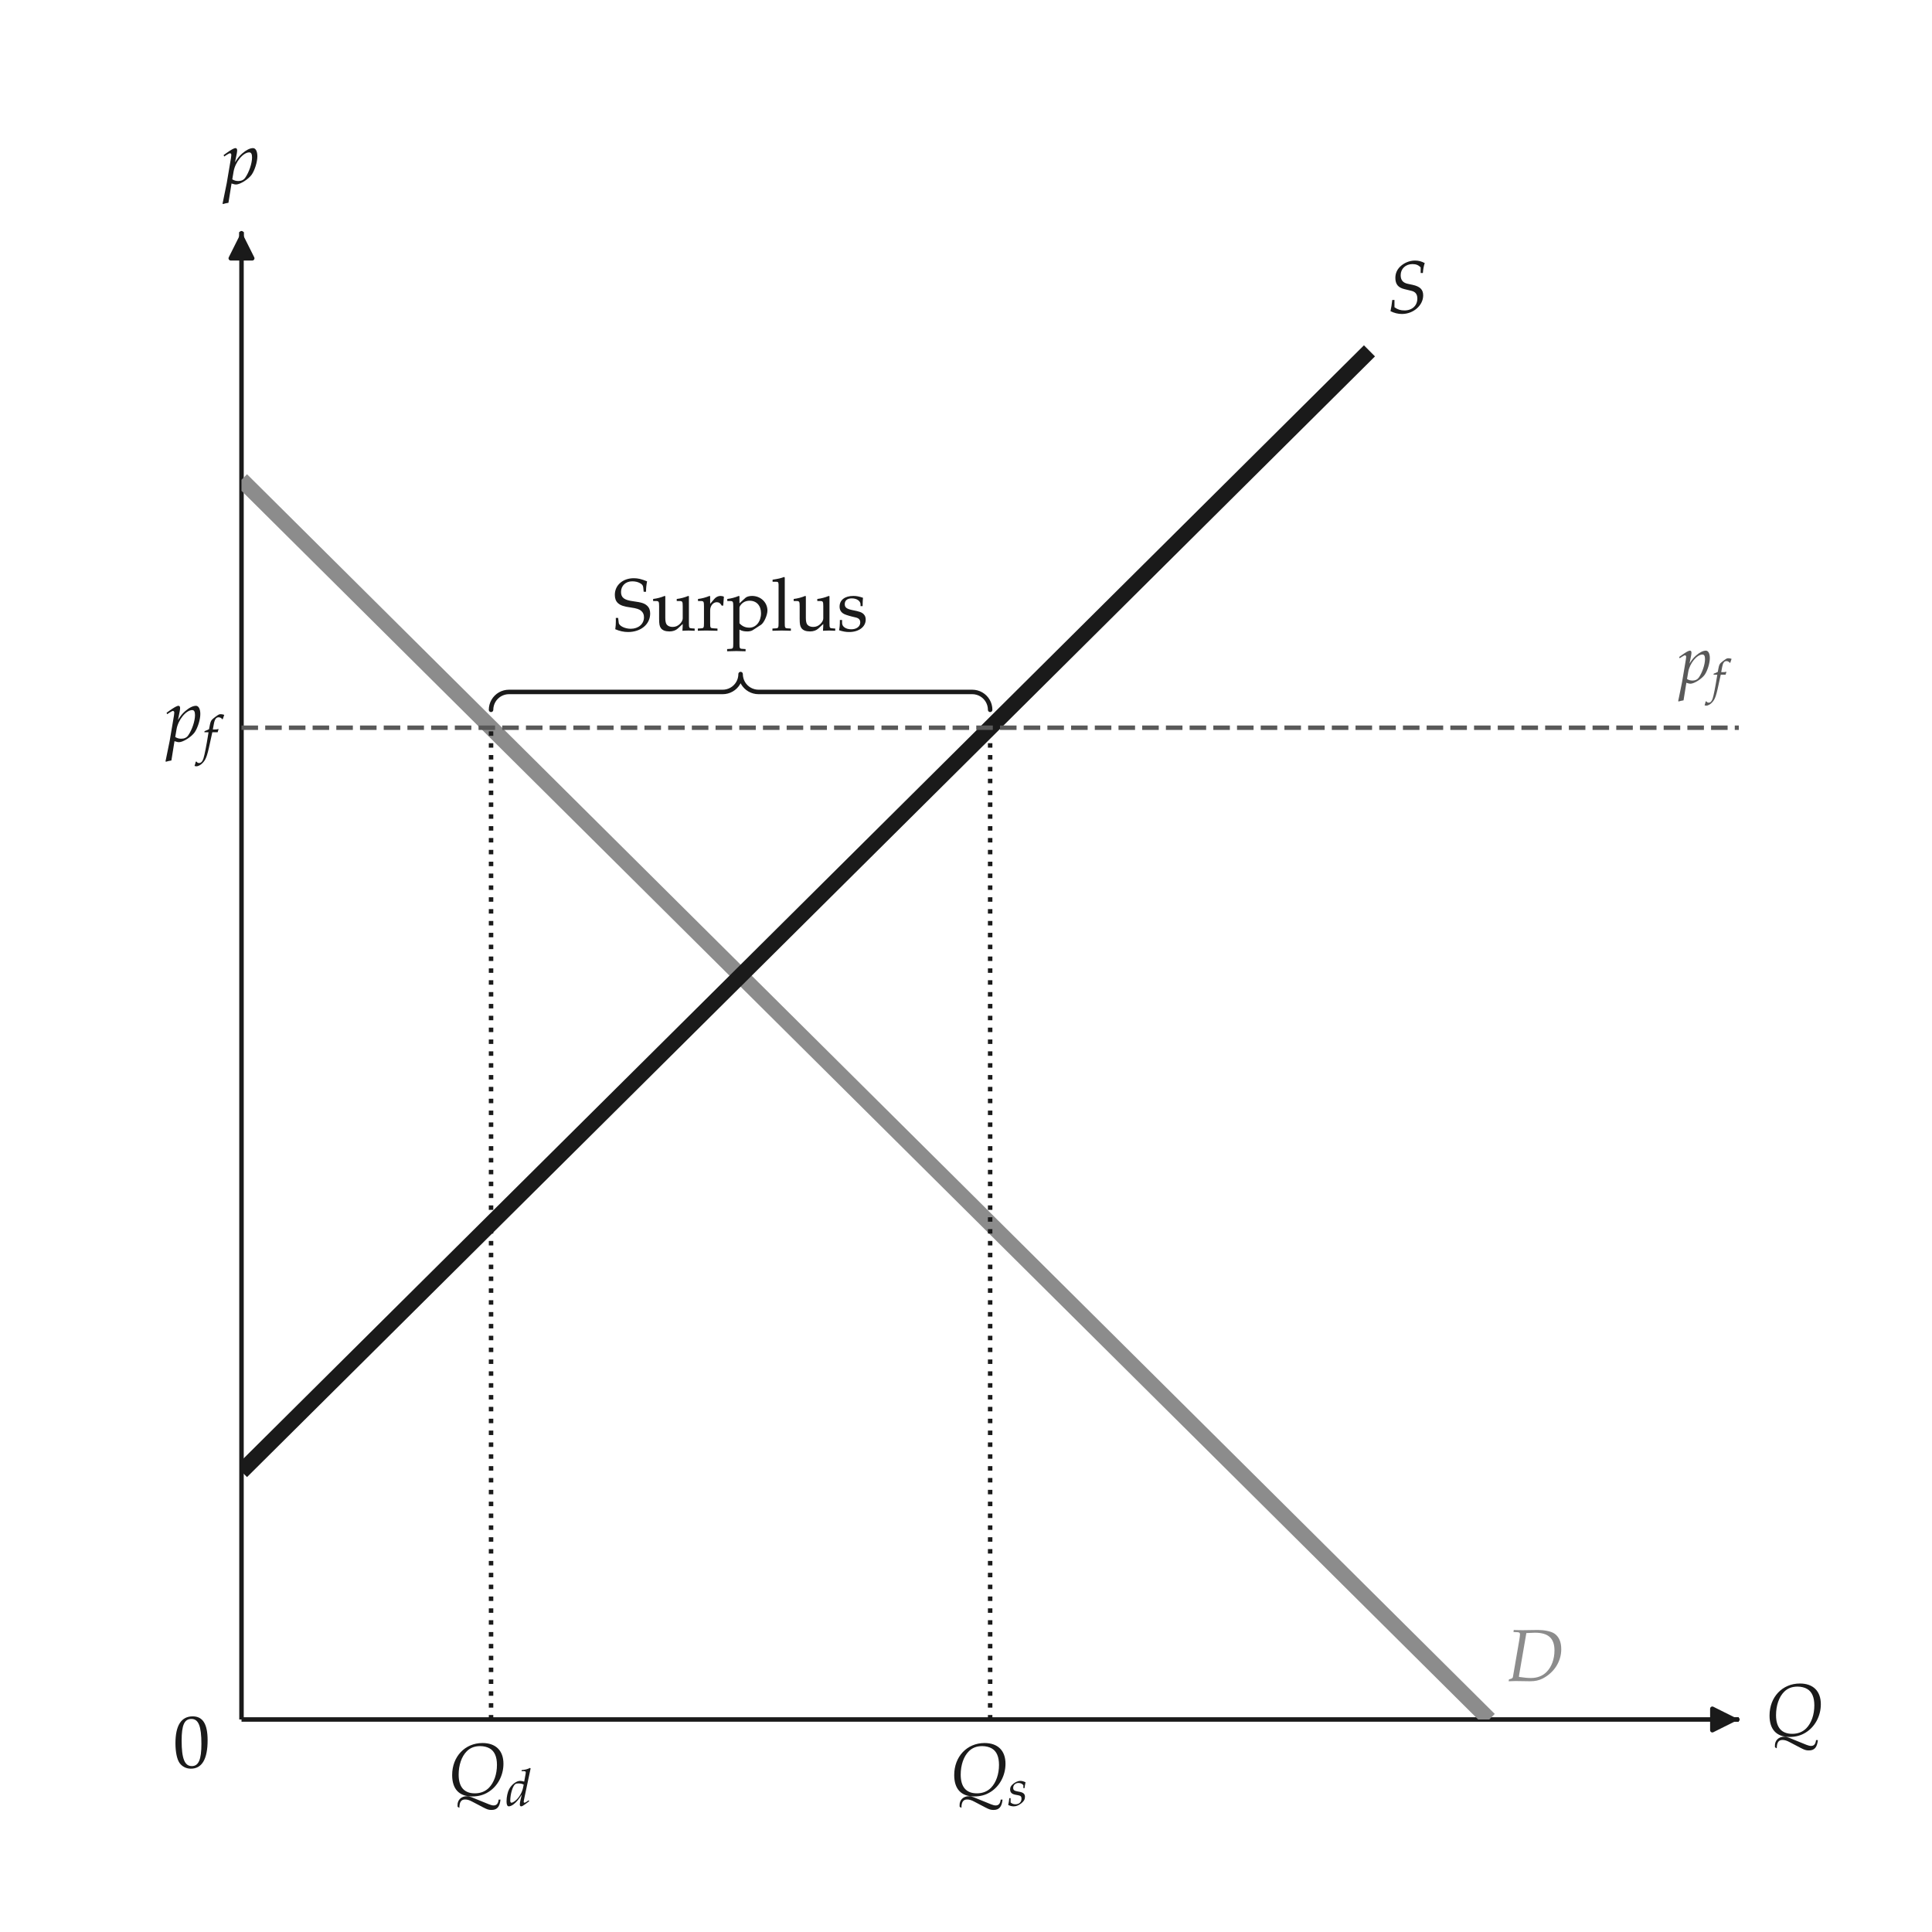
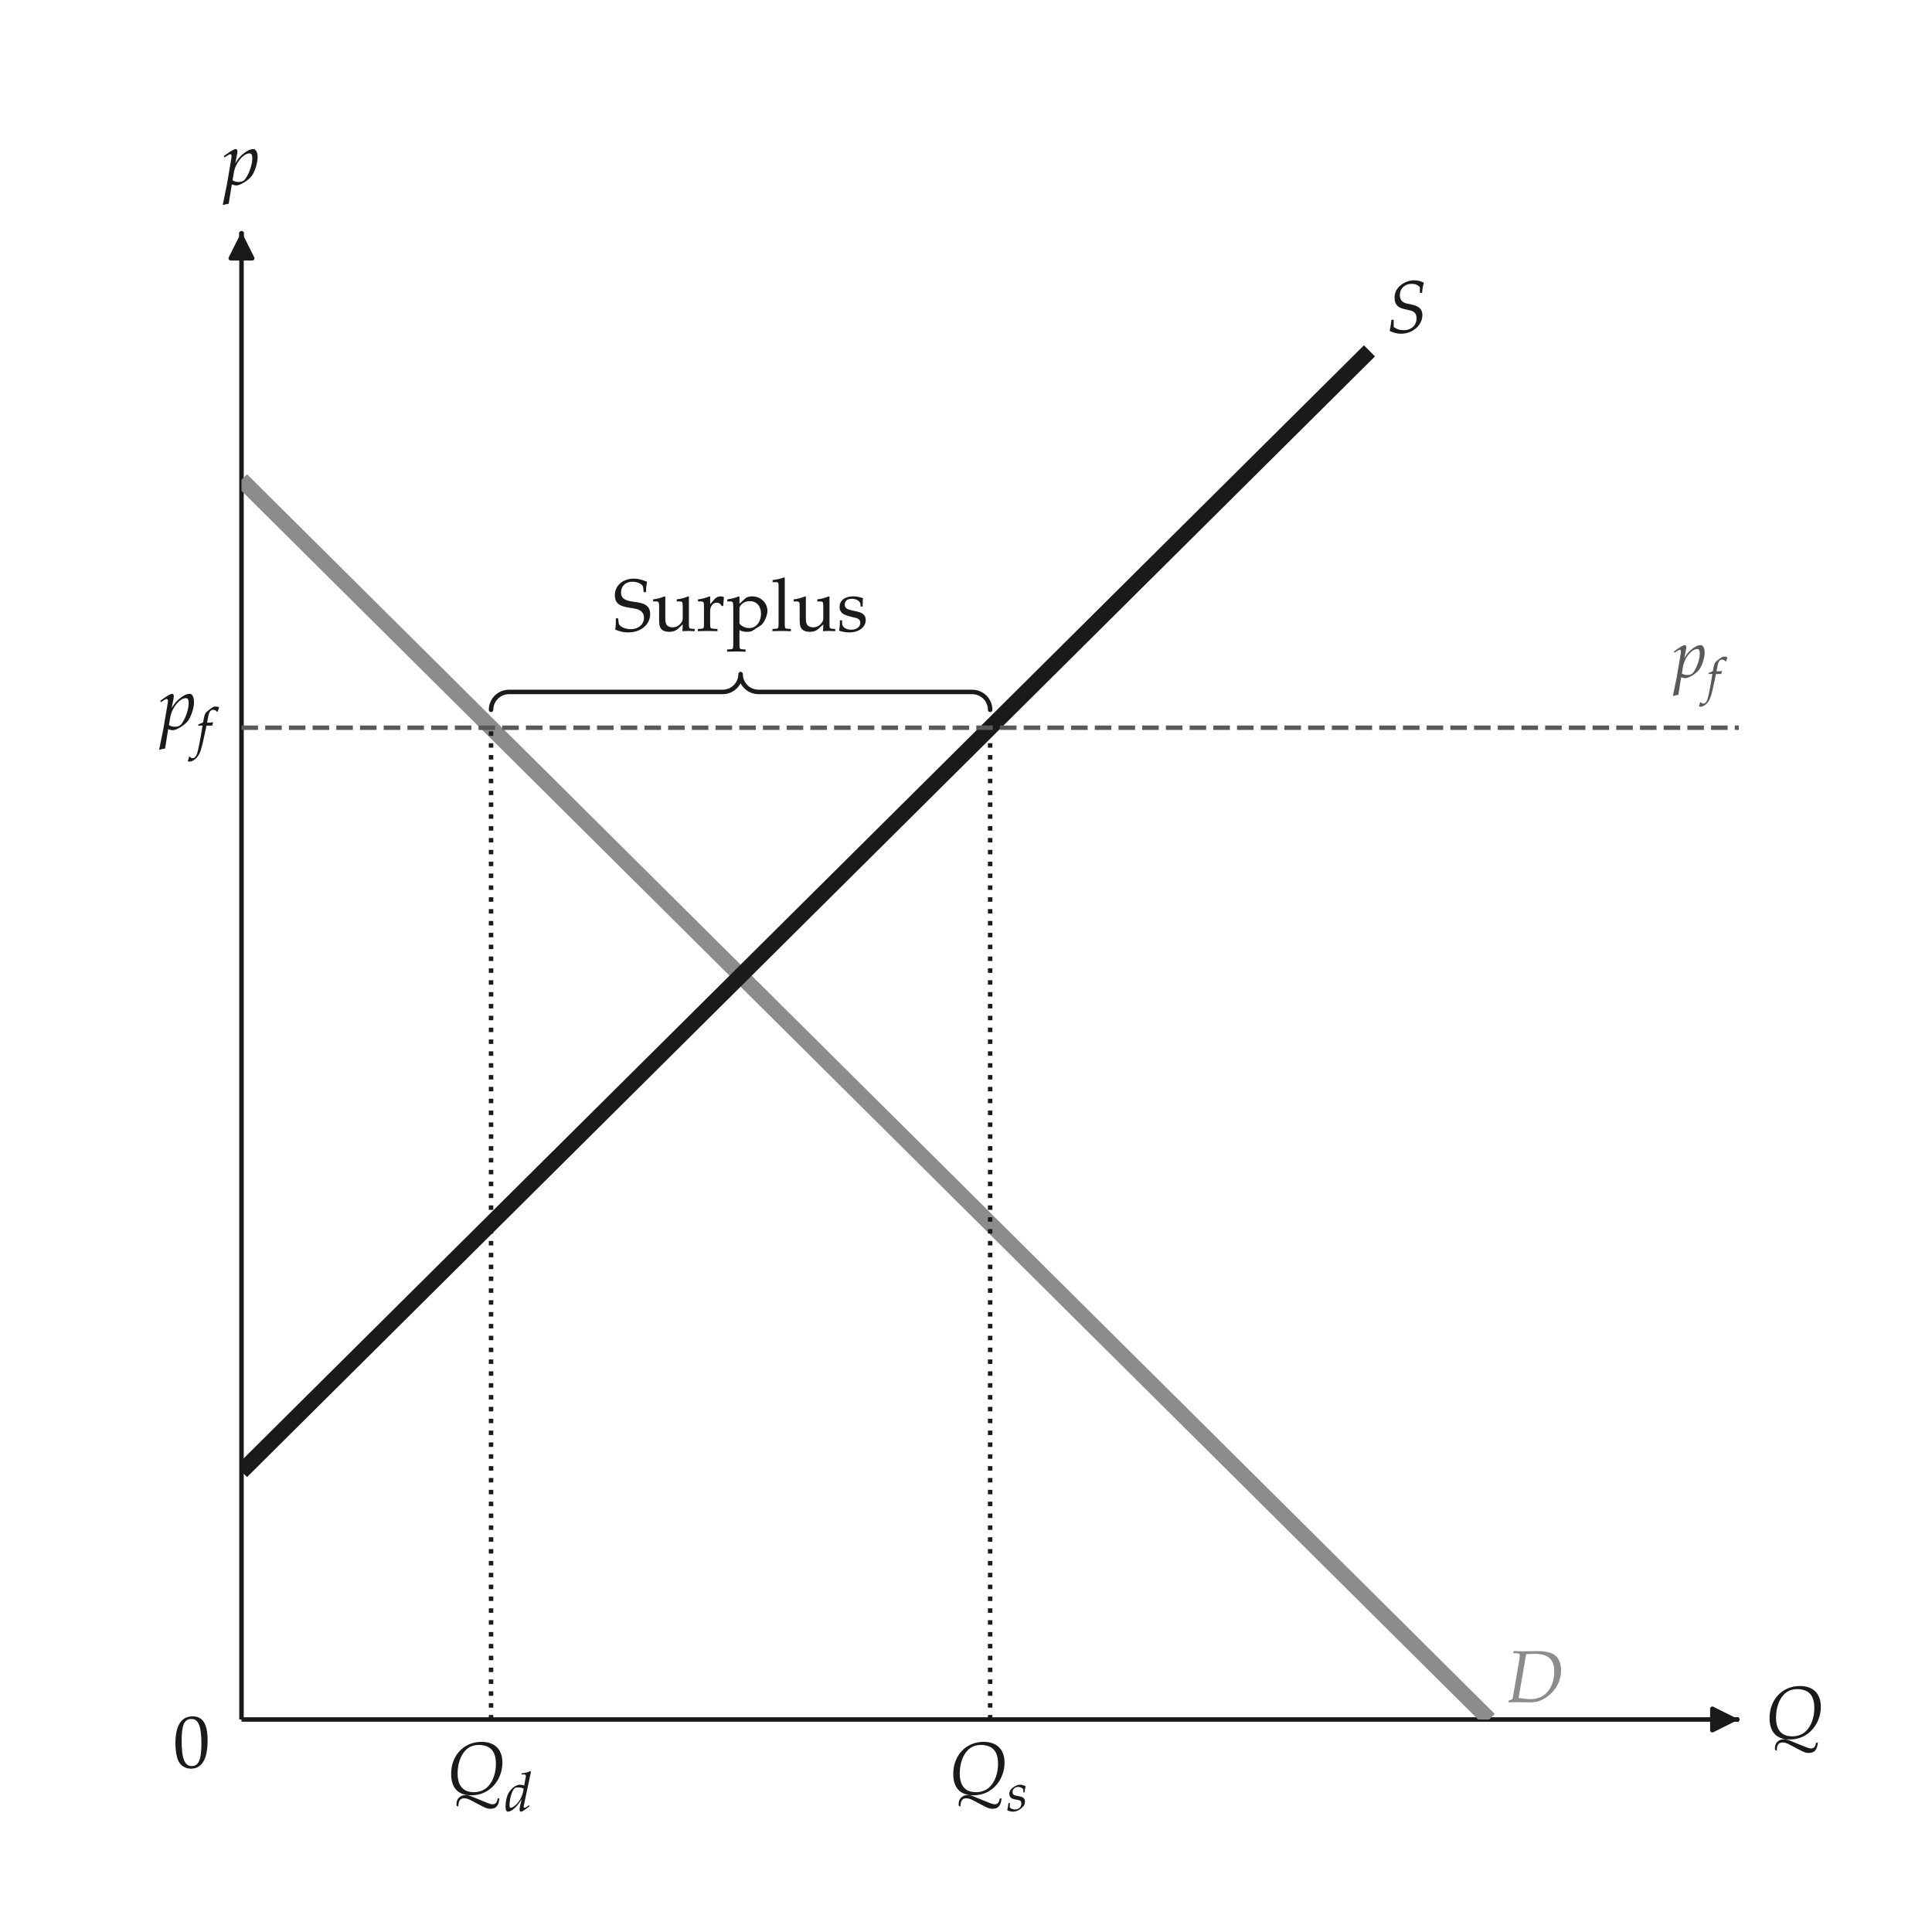
- <svg xmlns="http://www.w3.org/2000/svg" xmlns:xlink="http://www.w3.org/1999/xlink" width="432pt" height="432pt" viewBox="0 0 432 432" version="1.1">
+ <svg xmlns="http://www.w3.org/2000/svg" width="432pt" height="432pt" viewBox="0 0 432 432" version="1.1">
  <defs>
    <style type="text/css">*{stroke-linejoin: round; stroke-linecap: butt}</style>
  </defs>
  <g id="figure_1">
    <g id="patch_1">
-       <path d="M 0 432 L 432 432 L 432 0 L 0 0 z " style="fill: #ffffff" />
+       <path d="M 0 432  L 432 432  L 432 0  L 0 0  z " style="fill: #ffffff" />
    </g>
    <g id="axes_1">
      <g id="axes.x">
-         <path d="M 54 384.48 L 388.8 384.48 " style="fill: none; stroke: #1a1a1a; stroke-linejoin: miter" />
+         <path d="M 54 384.48  L 388.8 384.48  " style="fill: none; stroke: #1a1a1a; stroke-linejoin: miter" />
      </g>
      <g id="patch_2">
-         <path d="M 388.465 384.48 Q 388.633 384.48 387.682 384.48 " style="fill: none; stroke: #1a1a1a; stroke-linecap: round" />
-         <path d="M 382.882 382.08 L 387.682 384.48 L 382.882 386.88 z " style="fill: #1a1a1a; stroke: #1a1a1a; stroke-linecap: round" />
+         <path d="M 388.465 384.48  Q 388.633 384.48 387.682 384.48  " style="fill: none; stroke: #1a1a1a; stroke-linecap: round" />
+         <path d="M 382.882 382.08  L 387.682 384.48  L 382.882 386.88  z " style="fill: #1a1a1a; stroke: #1a1a1a; stroke-linecap: round" />
      </g>
      <g id="axes.y">
-         <path d="M 54 384.48 L 54 51.84 " style="fill: none; stroke: #1a1a1a; stroke-linejoin: miter" />
+         <path d="M 54 384.48  L 54 51.84  " style="fill: none; stroke: #1a1a1a; stroke-linejoin: miter" />
      </g>
      <g id="patch_3">
-         <path d="M 54 52.173 Q 54 52.006 54 52.958 " style="fill: none; stroke: #1a1a1a; stroke-linecap: round" />
-         <path d="M 51.6 57.758 L 54 52.958 L 56.4 57.758 z " style="fill: #1a1a1a; stroke: #1a1a1a; stroke-linecap: round" />
+         <path d="M 54 52.173  Q 54 52.006 54 52.958  " style="fill: none; stroke: #1a1a1a; stroke-linecap: round" />
+         <path d="M 51.6 57.758  L 54 52.958  L 56.4 57.758  z " style="fill: #1a1a1a; stroke: #1a1a1a; stroke-linecap: round" />
      </g>
      <g id="axes.y.label">
-         <g style="fill: #1a1a1a" transform="translate(49.875 41.2035) scale(0.165 -0.165)">
-           <defs>
-             <path id="TeXGyrePagella-Italic-51" d="M -45 -1728 L 0 -1766 C 134 -1722 262 -1690 467 -1658 L 736 19 L 794 0 C 960 -58 1056 -70 1126 -70 C 1485 -70 2221 397 2496 800 C 2758 1190 2976 1894 2976 2374 C 2976 2803 2829 3085 2598 3085 C 2330 3085 1997 2912 1658 2618 C 1402 2387 1267 2227 1037 1850 L 1190 2611 C 1210 2720 1222 2816 1222 2893 C 1222 3014 1171 3085 1082 3085 C 947 3085 704 2950 230 2611 L 51 2483 L 96 2355 L 301 2490 C 480 2605 550 2637 608 2637 C 672 2637 717 2579 717 2490 C 717 2438 704 2310 691 2246 L 320 51 L 6 -1491 L -45 -1728 z M 800 378 L 915 1056 C 1056 1875 1741 2714 2272 2714 C 2438 2714 2515 2573 2515 2278 C 2515 1760 2259 998 1920 512 C 1792 326 1587 230 1325 230 C 1126 230 966 275 800 378 z " transform="scale(0.015625)" />
-           </defs>
-           <use xlink:href="#TeXGyrePagella-Italic-51" transform="translate(0 0.796875)" />
-         </g>
+         <path d="M 57.605 35.164  C 57.605 34.059 57.226 33.333 56.632 33.333  C 55.939 33.333 55.081 33.779 54.206 34.538  C 53.546 35.132 53.2 35.544 52.606 36.517  L 53.002 34.554  C 53.051 34.273 53.084 34.026 53.084 33.828  C 53.084 33.514 52.952 33.333 52.721 33.333  C 52.375 33.333 51.748 33.679 50.527 34.554  L 50.065 34.884  L 50.18 35.214  L 50.708 34.867  C 51.17 34.571 51.352 34.488 51.5 34.488  C 51.665 34.488 51.781 34.636 51.781 34.867  C 51.781 34.999 51.748 35.33 51.715 35.495  L 50.758 41.154  L 49.949 45.13  L 49.817 45.741  L 49.933 45.84  C 50.279 45.724 50.609 45.642 51.137 45.559  L 51.83 41.236  L 51.979 41.286  C 52.408 41.434 52.655 41.468 52.837 41.468  C 53.761 41.468 55.658 40.263 56.368 39.224  C 57.044 38.217 57.605 36.402 57.605 35.164  z M 56.417 35.412  C 56.417 36.748 55.757 38.712 54.883 39.966  C 54.553 40.444 54.025 40.692 53.348 40.692  C 52.837 40.692 52.424 40.577 51.995 40.312  L 52.292 38.563  C 52.655 36.452 54.421 34.29 55.79 34.29  C 56.219 34.29 56.417 34.653 56.417 35.412  z " style="fill: #1a1a1a" />
      </g>
      <g id="axes.x.label">
-         <g style="fill: #1a1a1a" transform="translate(394.8 388.1513) scale(0.165 -0.165)">
-           <defs>
-             <path id="TeXGyrePagella-Italic-32" d="M 339 1741 C 339 531 941 -115 2067 -115 C 2611 -115 3066 6 3482 269 C 4288 768 4787 1709 4787 2720 C 4787 3859 4122 4518 2970 4518 C 1453 4518 339 3347 339 1741 z M 806 -909 C 806 -909 806 -966 813 -1018 L 966 -1101 C 966 -608 1120 -378 1459 -378 C 1645 -378 1824 -429 2074 -563 L 3002 -1050 C 3386 -1248 3501 -1286 3757 -1286 C 4237 -1286 4467 -1011 4531 -390 L 4371 -390 C 4333 -736 4192 -896 3936 -896 C 3827 -896 3706 -864 3539 -800 L 2029 -186 C 1869 -122 1754 -96 1606 -96 C 1133 -96 781 -422 806 -909 z M 902 1773 C 902 2605 1158 3354 1600 3795 C 1901 4102 2285 4250 2771 4250 C 3078 4250 3392 4173 3603 4045 C 4019 3802 4224 3322 4224 2618 C 4224 1811 3968 1088 3533 640 C 3219 320 2803 154 2304 154 C 1382 154 902 704 902 1773 z " transform="scale(0.015625)" />
-           </defs>
-           <use xlink:href="#TeXGyrePagella-Italic-32" transform="translate(0 0.40625)" />
-         </g>
+         <path d="M 406.482 389.653  L 406.07 389.653  C 405.971 390.544 405.608 390.956 404.947 390.956  C 404.667 390.956 404.353 390.874 403.925 390.709  L 400.031 389.125  C 399.618 388.96 399.321 388.894 398.942 388.894  C 397.721 388.894 396.813 389.735 396.879 390.989  C 396.879 390.989 396.879 391.138 396.896 391.27  L 397.291 391.484  C 397.291 390.214 397.688 389.62 398.562 389.62  C 399.041 389.62 399.502 389.752 400.146 390.098  L 402.538 391.352  C 403.529 391.864 403.825 391.963 404.486 391.963  C 405.723 391.963 406.317 391.253 406.482 389.653  z M 407.142 381.634  C 407.142 378.697 405.426 376.997 402.456 376.997  C 398.546 376.997 395.675 380.017 395.675 384.158  C 395.675 387.277 397.226 388.943 400.13 388.943  C 401.532 388.943 402.704 388.63 403.776 387.953  C 405.855 386.666 407.142 384.241 407.142 381.634  z M 405.69 381.898  C 405.69 383.977 405.03 385.841 403.908 386.996  C 403.099 387.821 402.027 388.25 400.74 388.25  C 398.364 388.25 397.127 386.831 397.127 384.076  C 397.127 381.931 397.786 380 398.925 378.862  C 399.7 378.07 400.69 377.69 401.945 377.69  C 402.736 377.69 403.545 377.888 404.089 378.218  C 405.162 378.845 405.69 380.083 405.69 381.898  z " style="fill: #1a1a1a" />
      </g>
      <g id="axes.origin.label">
-         <g style="fill: #1a1a1a" transform="translate(38.75 395.1513) scale(0.165 -0.165)">
-           <defs>
-             <path id="TeXGyrePagella-Regular-11" d="M 186 2074 C 186 1325 320 678 544 365 C 768 51 1126 -128 1523 -128 C 2490 -128 2976 704 2976 2342 C 2976 3744 2560 4410 1683 4410 C 691 4410 186 3622 186 2074 z M 723 2304 C 723 3654 960 4186 1568 4186 C 2189 4186 2438 3558 2438 2022 C 2438 659 2195 96 1606 96 C 986 96 723 742 723 2304 z " transform="scale(0.015625)" />
-           </defs>
-           <use xlink:href="#TeXGyrePagella-Regular-11" />
-         </g>
+         <path d="M 39.228 389.805  C 39.228 391.736 39.575 393.402 40.153 394.211  C 40.73 395.019 41.654 395.481 42.677 395.481  C 45.169 395.481 46.422 393.336 46.422 389.112  C 46.422 385.499 45.35 383.783 43.09 383.783  C 40.532 383.783 39.228 385.812 39.228 389.805  z M 40.614 389.211  C 40.614 385.73 41.225 384.36 42.792 384.36  C 44.393 384.36 45.036 385.977 45.036 389.937  C 45.036 393.452 44.41 394.904 42.892 394.904  C 41.291 394.904 40.614 393.237 40.614 389.211  z " style="fill: #1a1a1a" />
      </g>
      <g id="market.control.mark.q_d">
-         <g style="fill: #1a1a1a" transform="translate(100.23 401.459) scale(0.165 -0.165)">
-           <defs>
-             <path id="TeXGyrePagella-Italic-45" d="M 109 550 C 109 134 205 -70 390 -70 C 563 -70 800 38 1018 211 C 1363 493 1574 742 2003 1389 L 1856 806 C 1786 525 1754 320 1754 154 C 1754 19 1811 -70 1920 -70 C 2029 -70 2182 19 2400 179 L 2918 563 L 2854 685 L 2573 486 C 2483 422 2381 378 2323 378 C 2272 378 2234 435 2234 525 C 2234 576 2246 634 2285 819 L 3091 4621 L 3014 4691 C 2682 4525 2451 4467 1990 4422 L 1965 4288 L 2272 4288 C 2426 4288 2490 4243 2490 4134 C 2490 4083 2483 4026 2477 3981 L 2298 2995 C 2106 3053 1933 3085 1773 3085 C 1331 3085 730 2624 435 2067 C 237 1696 109 1088 109 550 z M 570 627 C 570 1434 864 2432 1178 2675 C 1261 2739 1382 2771 1555 2771 C 1837 2771 2022 2733 2234 2624 L 2157 2246 C 2042 1683 1728 1120 1331 742 C 1107 531 851 378 730 378 C 627 378 570 467 570 627 z " transform="scale(0.015625)" />
-           </defs>
-           <use xlink:href="#TeXGyrePagella-Italic-32" transform="translate(0 0.40625)" />
-           <use xlink:href="#TeXGyrePagella-Italic-45" transform="translate(77.79993 -14.05469) scale(0.7)" />
-         </g>
+         <path d="M 111.681 402.135  L 111.269 402.135  C 111.169 403.026 110.806 403.439 110.147 403.439  C 109.866 403.439 109.552 403.356 109.124 403.192  L 105.23 401.608  C 104.817 401.442 104.52 401.377 104.141 401.377  C 102.919 401.377 102.012 402.218 102.078 403.472  C 102.078 403.472 102.078 403.62 102.094 403.752  L 102.49 403.967  C 102.49 402.697 102.886 402.103 103.761 402.103  C 104.24 402.103 104.701 402.235 105.345 402.581  L 107.737 403.835  C 108.728 404.346 109.025 404.445 109.684 404.445  C 110.922 404.445 111.516 403.736 111.681 402.135  z M 112.341 394.116  C 112.341 391.18 110.625 389.48 107.655 389.48  C 103.745 389.48 100.874 392.5 100.874 396.641  C 100.874 399.76 102.424 401.426 105.329 401.426  C 106.731 401.426 107.903 401.113 108.975 400.436  C 111.054 399.149 112.341 396.724 112.341 394.116  z M 110.889 394.38  C 110.889 396.459 110.229 398.324 109.107 399.479  C 108.299 400.304 107.226 400.733 105.939 400.733  C 103.563 400.733 102.326 399.314 102.326 396.558  C 102.326 394.413 102.986 392.483 104.124 391.344  C 104.9 390.553 105.889 390.173 107.144 390.173  C 107.936 390.173 108.744 390.371 109.288 390.701  C 110.361 391.328 110.889 392.565 110.889 394.38  z M 118.733 396.141  L 118.587 396.007  C 117.952 396.325 117.512 396.434 116.633 396.52  L 116.584 396.776  L 117.171 396.776  C 117.464 396.776 117.586 396.862 117.586 397.069  C 117.586 397.167 117.573 397.277 117.561 397.362  L 117.219 399.243  C 116.853 399.133 116.523 399.072 116.218 399.072  C 115.376 399.072 114.228 399.951 113.666 401.013  C 113.288 401.721 113.044 402.881 113.044 403.907  C 113.044 404.701 113.227 405.091 113.581 405.091  C 113.91 405.091 114.362 404.884 114.777 404.554  C 115.437 404.017 115.84 403.541 116.658 402.307  L 116.377 403.419  C 116.243 403.956 116.182 404.346 116.182 404.664  C 116.182 404.92 116.291 405.091 116.499 405.091  C 116.707 405.091 117 404.92 117.415 404.615  L 118.404 403.883  L 118.282 403.651  L 117.744 404.029  C 117.573 404.151 117.378 404.237 117.268 404.237  C 117.171 404.237 117.097 404.127 117.097 403.956  C 117.097 403.858 117.122 403.748 117.195 403.394  z M 117.097 399.951  L 116.951 400.671  C 116.731 401.746 116.133 402.82 115.376 403.541  C 114.948 403.944 114.46 404.237 114.228 404.237  C 114.033 404.237 113.923 404.066 113.923 403.76  C 113.923 402.222 114.484 400.317 115.083 399.853  C 115.241 399.731 115.473 399.67 115.803 399.67  C 116.34 399.67 116.694 399.743 117.097 399.951  z " style="fill: #1a1a1a" />
      </g>
      <g id="market.control.mark.q_s">
-         <g style="fill: #1a1a1a" transform="translate(212.49 401.459) scale(0.165 -0.165)">
-           <defs>
-             <path id="TeXGyrePagella-Italic-54" d="M 58 102 C 301 -19 518 -70 742 -70 C 1056 -70 1350 45 1677 301 C 2003 557 2138 794 2138 1114 C 2138 1459 1939 1645 1459 1734 L 1184 1786 C 800 1856 678 1965 678 2227 C 678 2566 960 2829 1331 2829 C 1594 2829 1837 2714 1939 2541 L 1939 2189 L 2086 2189 C 2112 2413 2138 2586 2208 2912 C 1958 3034 1779 3085 1568 3085 C 1235 3085 845 2899 538 2586 C 371 2413 301 2253 301 2022 C 301 1664 499 1459 922 1376 L 1325 1299 C 1606 1248 1709 1139 1709 883 C 1709 461 1414 186 960 186 C 730 186 538 256 358 410 L 358 947 L 198 947 C 166 621 128 397 58 102 z " transform="scale(0.015625)" />
-           </defs>
-           <use xlink:href="#TeXGyrePagella-Italic-32" transform="translate(0 0.40625)" />
-           <use xlink:href="#TeXGyrePagella-Italic-54" transform="translate(77.79993 -14.05469) scale(0.7)" />
-         </g>
+         <path d="M 223.959 402.135  L 223.546 402.135  C 223.447 403.026 223.084 403.439 222.424 403.439  C 222.144 403.439 221.83 403.356 221.401 403.192  L 217.507 401.608  C 217.095 401.442 216.798 401.377 216.418 401.377  C 215.197 401.377 214.29 402.218 214.356 403.472  C 214.356 403.472 214.356 403.62 214.372 403.752  L 214.768 403.967  C 214.768 402.697 215.164 402.103 216.039 402.103  C 216.517 402.103 216.979 402.235 217.623 402.581  L 220.015 403.835  C 221.005 404.346 221.302 404.445 221.962 404.445  C 223.2 404.445 223.794 403.736 223.959 402.135  z M 224.619 394.116  C 224.619 391.18 222.903 389.48 219.933 389.48  C 216.022 389.48 213.151 392.5 213.151 396.641  C 213.151 399.76 214.702 401.426 217.606 401.426  C 219.009 401.426 220.18 401.113 221.253 400.436  C 223.332 399.149 224.619 396.724 224.619 394.116  z M 223.167 394.38  C 223.167 396.459 222.507 398.324 221.385 399.479  C 220.576 400.304 219.504 400.733 218.217 400.733  C 215.841 400.733 214.603 399.314 214.603 396.558  C 214.603 394.413 215.263 392.483 216.402 391.344  C 217.177 390.553 218.167 390.173 219.421 390.173  C 220.213 390.173 221.022 390.371 221.566 390.701  C 222.639 391.328 223.167 392.565 223.167 394.38  z M 229.326 399.401  C 228.85 399.169 228.508 399.072 228.105 399.072  C 227.47 399.072 226.725 399.426 226.139 400.024  C 225.822 400.354 225.688 400.659 225.688 401.099  C 225.688 401.782 226.066 402.173 226.872 402.332  L 227.641 402.478  C 228.178 402.576 228.374 402.784 228.374 403.272  C 228.374 404.078 227.812 404.603 226.945 404.603  C 226.506 404.603 226.139 404.469 225.797 404.176  L 225.797 403.15  L 225.492 403.15  C 225.431 403.773 225.358 404.2 225.224 404.762  C 225.688 404.994 226.103 405.091 226.53 405.091  C 227.128 405.091 227.69 404.872 228.313 404.383  C 228.935 403.895 229.192 403.443 229.192 402.832  C 229.192 402.173 228.813 401.819 227.898 401.648  L 227.373 401.55  C 226.64 401.416 226.408 401.209 226.408 400.708  C 226.408 400.061 226.945 399.56 227.653 399.56  C 228.154 399.56 228.618 399.78 228.813 400.11  L 228.813 400.781  L 229.094 400.781  C 229.143 400.354 229.192 400.024 229.326 399.401  z " style="fill: #1a1a1a" />
      </g>
      <g id="market.control.mark.p_f">
-         <g style="fill: #1a1a1a" transform="translate(37.12 165.9045) scale(0.165 -0.165)">
-           <defs>
-             <path id="TeXGyrePagella-Italic-47" d="M -1037 -1715 C -979 -1747 -883 -1766 -813 -1766 C -550 -1766 -205 -1568 45 -1267 C 435 -806 570 -365 1043 1888 C 1075 2048 1126 2240 1165 2451 L 1830 2451 C 1856 2573 1901 2720 1939 2810 L 1914 2854 L 1869 2842 C 1715 2797 1645 2797 1331 2797 L 1229 2797 L 1363 3514 C 1466 4064 1645 4307 1939 4307 C 2131 4307 2304 4211 2400 4058 L 2464 4083 L 2611 4512 L 2643 4608 C 2534 4659 2349 4691 2195 4691 C 2125 4691 2022 4672 1971 4646 C 1818 4576 1293 4186 1146 4032 C 1005 3891 928 3699 858 3334 L 762 2829 C 499 2701 371 2650 211 2592 L 179 2451 L 698 2451 L 640 2093 C 442 845 211 -346 70 -787 C -51 -1165 -237 -1363 -467 -1363 C -614 -1363 -691 -1318 -800 -1178 L -890 -1203 C -915 -1350 -1005 -1658 -1037 -1715 z " transform="scale(0.015625)" />
-           </defs>
-           <use xlink:href="#TeXGyrePagella-Italic-51" transform="translate(0 0.796875)" />
-           <use xlink:href="#TeXGyrePagella-Italic-47" transform="translate(49.99995 -13.66406) scale(0.7)" />
-         </g>
+         <path d="M 43.38 156.976  C 43.38 155.871 43 155.145 42.406 155.145  C 41.713 155.145 40.855 155.59 39.981 156.349  C 39.321 156.943 38.974 157.356 38.38 158.329  L 38.776 156.366  C 38.826 156.085 38.859 155.838 38.859 155.64  C 38.859 155.326 38.727 155.145 38.496 155.145  C 38.149 155.145 37.522 155.491 36.301 156.366  L 35.839 156.696  L 35.955 157.026  L 36.483 156.679  C 36.945 156.382 37.126 156.3 37.275 156.3  C 37.44 156.3 37.555 156.448 37.555 156.679  C 37.555 156.811 37.522 157.141 37.489 157.306  L 36.532 162.966  L 35.724 166.942  L 35.592 167.553  L 35.707 167.652  C 36.054 167.536 36.384 167.454 36.912 167.371  L 37.605 163.048  L 37.753 163.098  C 38.182 163.246 38.43 163.279 38.611 163.279  C 39.535 163.279 41.433 162.075 42.142 161.035  C 42.819 160.029 43.38 158.214 43.38 156.976  z M 42.192 157.224  C 42.192 158.56 41.532 160.524 40.657 161.778  C 40.327 162.256 39.799 162.504 39.123 162.504  C 38.611 162.504 38.199 162.388 37.77 162.124  L 38.067 160.375  C 38.43 158.263 40.195 156.102 41.565 156.102  C 41.994 156.102 42.192 156.465 42.192 157.224  z M 49 158.134  C 48.792 158.037 48.438 157.976 48.145 157.976  C 48.011 157.976 47.816 158.012 47.718 158.061  C 47.425 158.195 46.424 158.94 46.143 159.233  C 45.874 159.502 45.728 159.868 45.593 160.564  L 45.41 161.529  C 44.91 161.773 44.665 161.871 44.36 161.98  L 44.299 162.249  L 45.288 162.249  L 45.178 162.933  C 44.8 165.314 44.36 167.585 44.092 168.427  C 43.86 169.148 43.505 169.526 43.066 169.526  C 42.785 169.526 42.639 169.441 42.431 169.172  L 42.26 169.221  C 42.211 169.502 42.04 170.088 41.979 170.198  C 42.089 170.259 42.272 170.295 42.407 170.295  C 42.907 170.295 43.567 169.917 44.043 169.343  C 44.788 168.464 45.044 167.621 45.947 163.324  C 46.009 163.018 46.106 162.652 46.179 162.249  L 47.449 162.249  C 47.498 162.017 47.584 161.736 47.657 161.565  L 47.608 161.48  L 47.523 161.504  C 47.23 161.59 47.095 161.59 46.497 161.59  L 46.302 161.59  L 46.558 160.222  C 46.753 159.172 47.095 158.708 47.657 158.708  C 48.023 158.708 48.353 158.891 48.536 159.184  L 48.658 159.136  L 48.939 158.317  z " style="fill: #1a1a1a" />
      </g>
      <g id="market.control.gap">
-         <path d="M 109.8 158.72 L 109.834 158.198 L 109.936 157.685 L 110.104 157.189 L 110.336 156.72 L 110.627 156.285 L 110.972 155.892 L 111.365 155.547 L 111.8 155.256 L 112.269 155.024 L 112.765 154.856 L 113.278 154.754 L 113.8 154.72 L 161.6 154.72 L 162.122 154.686 L 162.635 154.584 L 163.131 154.416 L 163.6 154.184 L 164.035 153.893 L 164.428 153.548 L 164.773 153.155 L 165.064 152.72 L 165.296 152.251 L 165.464 151.755 L 165.566 151.242 L 165.6 150.72 L 165.634 151.242 L 165.736 151.755 L 165.904 152.251 L 166.136 152.72 L 166.427 153.155 L 166.772 153.548 L 167.165 153.893 L 167.6 154.184 L 168.069 154.416 L 168.565 154.584 L 169.078 154.686 L 169.6 154.72 L 217.4 154.72 L 217.922 154.754 L 218.435 154.856 L 218.931 155.024 L 219.4 155.256 L 219.835 155.547 L 220.228 155.892 L 220.573 156.285 L 220.864 156.72 L 221.096 157.189 L 221.264 157.685 L 221.366 158.198 L 221.4 158.72 " style="fill: none; stroke: #1a1a1a; stroke-linecap: round" />
+         <path d="M 109.8 158.72  L 109.834 158.198  L 109.936 157.685  L 110.104 157.189  L 110.336 156.72  L 110.627 156.285  L 110.972 155.892  L 111.365 155.547  L 111.8 155.256  L 112.269 155.024  L 112.765 154.856  L 113.278 154.754  L 113.8 154.72  L 161.6 154.72  L 162.122 154.686  L 162.635 154.584  L 163.131 154.416  L 163.6 154.184  L 164.035 153.893  L 164.428 153.548  L 164.773 153.155  L 165.064 152.72  L 165.296 152.251  L 165.464 151.755  L 165.566 151.242  L 165.6 150.72  L 165.634 151.242  L 165.736 151.755  L 165.904 152.251  L 166.136 152.72  L 166.427 153.155  L 166.772 153.548  L 167.165 153.893  L 167.6 154.184  L 168.069 154.416  L 168.565 154.584  L 169.078 154.686  L 169.6 154.72  L 217.4 154.72  L 217.922 154.754  L 218.435 154.856  L 218.931 155.024  L 219.4 155.256  L 219.835 155.547  L 220.228 155.892  L 220.573 156.285  L 220.864 156.72  L 221.096 157.189  L 221.264 157.685  L 221.366 158.198  L 221.4 158.72  " style="fill: none; stroke: #1a1a1a; stroke-linecap: round" />
      </g>
      <g id="market.control.gap.label">
-         <g style="fill: #1a1a1a" transform="translate(137.0808 140.9913) scale(0.165 -0.165)">
-           <defs>
-             <path id="TeXGyrePagella-Regular-34" d="M 154 3098 C 154 2784 237 2554 422 2381 C 640 2182 934 2080 1555 1997 C 2048 1926 2272 1850 2438 1709 C 2605 1568 2682 1389 2682 1146 C 2682 570 2202 154 1536 154 C 1024 154 525 403 493 666 L 442 1094 L 237 1094 C 243 979 243 877 243 838 C 243 544 230 403 192 115 C 557 -45 928 -128 1299 -128 C 2413 -128 3219 544 3219 1472 C 3219 1773 3136 1984 2957 2150 C 2733 2362 2464 2445 1747 2541 C 966 2643 691 2854 691 3347 C 691 3885 1094 4269 1658 4269 C 1907 4269 2144 4218 2317 4122 C 2528 4013 2598 3917 2618 3731 L 2656 3366 L 2861 3366 C 2861 3706 2886 3923 2950 4269 C 2438 4474 2150 4538 1798 4538 C 845 4538 154 3936 154 3098 z " transform="scale(0.015625)" />
-             <path id="TeXGyrePagella-Regular-56" d="M 115 2560 L 352 2560 C 608 2560 634 2515 634 2093 L 634 1018 C 634 570 672 371 787 211 C 928 19 1171 -77 1536 -77 C 1824 -77 2080 13 2253 173 L 2682 570 C 2682 384 2675 282 2656 -19 C 2835 -6 3008 0 3187 0 C 3366 0 3539 -6 3718 -19 L 3718 173 L 3456 192 C 3238 205 3219 243 3219 653 L 3219 2976 L 3162 3002 C 2835 2867 2502 2778 2163 2739 L 2163 2560 L 2400 2560 C 2656 2560 2682 2515 2682 2093 L 2682 1050 C 2682 909 2592 730 2445 582 C 2266 403 2061 314 1811 314 C 1587 314 1408 384 1306 506 C 1216 608 1171 806 1171 1088 L 1171 2976 L 1114 3002 C 787 2867 454 2778 115 2739 L 115 2560 z " transform="scale(0.015625)" />
-             <path id="TeXGyrePagella-Regular-53" d="M 134 -19 C 397 -6 659 0 922 0 C 1229 0 1530 -6 1837 -19 L 1837 173 L 1504 192 C 1216 211 1203 230 1203 653 L 1203 1754 C 1203 2138 1459 2458 1773 2458 C 1965 2458 2099 2368 2202 2163 L 2336 2163 L 2394 2931 C 2323 2976 2208 3002 2093 3002 C 1901 3002 1696 2899 1562 2739 L 1203 2317 L 1203 2976 L 1146 3002 C 819 2867 486 2778 147 2739 L 147 2560 L 384 2560 C 640 2560 666 2515 666 2093 L 666 653 C 666 250 646 205 429 192 L 134 173 L 134 -19 z " transform="scale(0.015625)" />
-             <path id="TeXGyrePagella-Regular-51" d="M 51 -1606 L 51 -1798 C 320 -1786 582 -1779 851 -1779 C 1120 -1779 1382 -1786 1651 -1798 L 1651 -1606 L 1357 -1587 C 1139 -1574 1120 -1530 1120 -1126 L 1120 83 C 1312 -32 1517 -77 1805 -77 C 1990 -77 2157 -38 2259 26 L 2989 499 C 3245 666 3546 1325 3546 1734 C 3546 2445 2957 3002 2214 3002 C 1978 3002 1747 2938 1645 2842 L 1120 2362 L 1120 2976 L 1062 3002 C 736 2867 403 2778 64 2739 L 64 2560 L 301 2560 C 557 2560 582 2515 582 2093 L 582 -1126 C 582 -1530 563 -1574 346 -1587 L 51 -1606 z M 1120 627 L 1120 1958 C 1120 2048 1152 2118 1235 2227 C 1421 2464 1683 2586 2003 2586 C 2605 2586 2989 2163 2989 1498 C 2989 781 2560 250 1984 250 C 1632 250 1370 365 1120 627 z " transform="scale(0.015625)" />
-             <path id="TeXGyrePagella-Regular-4d" d="M 134 -19 C 403 -6 666 0 934 0 C 1203 0 1466 -6 1734 -19 L 1734 173 L 1440 192 C 1222 205 1203 250 1203 653 L 1203 4595 L 1146 4646 C 864 4538 653 4486 147 4410 L 147 4230 L 506 4230 C 621 4230 666 4160 666 3968 L 666 653 C 666 250 646 205 429 192 L 134 173 L 134 -19 z " transform="scale(0.015625)" />
-             <path id="TeXGyrePagella-Regular-54" d="M 192 26 C 525 -83 774 -128 1069 -128 C 1907 -128 2502 320 2502 947 C 2502 1146 2451 1293 2323 1421 C 2157 1587 1946 1658 1382 1766 C 858 1869 685 1997 685 2291 C 685 2611 909 2790 1299 2790 C 1728 2790 2054 2566 2054 2266 L 2054 2118 L 2234 2118 C 2240 2490 2246 2643 2266 2842 C 1926 2957 1696 3002 1434 3002 C 691 3002 237 2650 237 2074 C 237 1766 378 1549 672 1414 C 845 1338 1184 1235 1619 1139 C 1907 1075 2029 941 2029 698 C 2029 352 1709 109 1254 109 C 787 109 454 333 454 653 L 454 915 L 262 915 C 262 474 243 282 192 26 z " transform="scale(0.015625)" />
-           </defs>
-           <use xlink:href="#TeXGyrePagella-Regular-34" />
-           <use xlink:href="#TeXGyrePagella-Regular-56" transform="translate(52.5 0)" />
-           <use xlink:href="#TeXGyrePagella-Regular-53" transform="translate(112.7969 0)" />
-           <use xlink:href="#TeXGyrePagella-Regular-51" transform="translate(153.7969 0)" />
-           <use xlink:href="#TeXGyrePagella-Regular-4d" transform="translate(213.8906 0)" />
-           <use xlink:href="#TeXGyrePagella-Regular-56" transform="translate(242.9844 0)" />
-           <use xlink:href="#TeXGyrePagella-Regular-54" transform="translate(303.2812 0)" />
-         </g>
+         <path d="M 137.476 133.097  C 137.476 133.906 137.69 134.5 138.169 134.946  C 138.73 135.457 139.489 135.721 141.089 135.935  C 142.36 136.117 142.937 136.315 143.366 136.678  C 143.795 137.041 143.993 137.503 143.993 138.13  C 143.993 139.615 142.756 140.688 141.04 140.688  C 139.72 140.688 138.433 140.044 138.35 139.368  L 138.218 138.262  L 137.69 138.262  C 137.707 138.559 137.707 138.823 137.707 138.922  C 137.707 139.681 137.674 140.044 137.575 140.786  C 138.515 141.199 139.472 141.413 140.429 141.413  C 143.3 141.413 145.379 139.681 145.379 137.288  C 145.379 136.513 145.165 135.969 144.703 135.54  C 144.125 134.995 143.432 134.78 141.584 134.533  C 139.571 134.269 138.862 133.725 138.862 132.454  C 138.862 131.068 139.901 130.078 141.353 130.078  C 141.997 130.078 142.607 130.21 143.053 130.458  C 143.597 130.738 143.779 130.986 143.828 131.464  L 143.927 132.405  L 144.455 132.405  C 144.455 131.53 144.521 130.969 144.686 130.078  C 143.366 129.55 142.624 129.385 141.716 129.385  C 139.258 129.385 137.476 130.936 137.476 133.097  z M 146.039 134.483  L 146.65 134.483  C 147.31 134.483 147.376 134.599 147.376 135.688  L 147.376 138.46  C 147.376 139.615 147.475 140.126 147.772 140.539  C 148.135 141.034 148.762 141.281 149.702 141.281  C 150.445 141.281 151.105 141.05 151.55 140.638  L 152.656 139.615  C 152.656 140.094 152.639 140.357 152.59 141.133  C 153.052 141.1 153.497 141.083 153.959 141.083  C 154.421 141.083 154.867 141.1 155.329 141.133  L 155.329 140.638  L 154.652 140.589  C 154.091 140.555 154.042 140.457 154.042 139.4  L 154.042 133.411  L 153.893 133.345  C 153.052 133.691 152.194 133.923 151.319 134.022  L 151.319 134.483  L 151.93 134.483  C 152.59 134.483 152.656 134.599 152.656 135.688  L 152.656 138.377  C 152.656 138.74 152.425 139.202 152.045 139.582  C 151.583 140.044 151.055 140.275 150.412 140.275  C 149.834 140.275 149.372 140.094 149.108 139.78  C 148.877 139.516 148.762 139.005 148.762 138.279  L 148.762 133.411  L 148.613 133.345  C 147.772 133.691 146.914 133.923 146.039 134.022  z M 156.038 141.133  C 156.715 141.1 157.391 141.083 158.068 141.083  C 158.86 141.083 159.635 141.1 160.427 141.133  L 160.427 140.638  L 159.569 140.589  C 158.827 140.539 158.794 140.489 158.794 139.4  L 158.794 136.562  C 158.794 135.572 159.454 134.748 160.262 134.748  C 160.757 134.748 161.104 134.978 161.368 135.506  L 161.714 135.506  L 161.863 133.526  C 161.681 133.411 161.384 133.345 161.087 133.345  C 160.592 133.345 160.064 133.609 159.718 134.022  L 158.794 135.111  L 158.794 133.411  L 158.645 133.345  C 157.804 133.691 156.946 133.923 156.071 134.022  L 156.071 134.483  L 156.682 134.483  C 157.342 134.483 157.408 134.599 157.408 135.688  L 157.408 139.4  C 157.408 140.44 157.358 140.555 156.797 140.589  L 156.038 140.638  z M 162.589 145.225  L 162.589 145.72  C 163.282 145.687 163.958 145.671 164.651 145.671  C 165.344 145.671 166.021 145.687 166.714 145.72  L 166.714 145.225  L 165.955 145.175  C 165.394 145.143 165.344 145.027 165.344 143.988  L 165.344 140.869  C 165.839 141.166 166.367 141.281 167.11 141.281  C 167.588 141.281 168.017 141.183 168.281 141.018  L 170.162 139.797  C 170.822 139.368 171.598 137.668 171.598 136.612  C 171.598 134.78 170.08 133.345 168.166 133.345  C 167.555 133.345 166.961 133.51 166.697 133.757  L 165.344 134.995  L 165.344 133.411  L 165.196 133.345  C 164.354 133.691 163.496 133.923 162.622 134.022  L 162.622 134.483  L 163.232 134.483  C 163.892 134.483 163.958 134.599 163.958 135.688  L 163.958 143.988  C 163.958 145.027 163.909 145.143 163.348 145.175  z M 165.344 139.466  L 165.344 136.035  C 165.344 135.804 165.427 135.622 165.641 135.341  C 166.12 134.731 166.796 134.417 167.621 134.417  C 169.172 134.417 170.162 135.506 170.162 137.222  C 170.162 139.071 169.057 140.44 167.572 140.44  C 166.664 140.44 165.988 140.143 165.344 139.466  z M 172.72 141.133  C 173.413 141.1 174.089 141.083 174.782 141.083  C 175.475 141.083 176.152 141.1 176.845 141.133  L 176.845 140.638  L 176.086 140.589  C 175.525 140.555 175.475 140.44 175.475 139.4  L 175.475 129.237  L 175.327 129.105  C 174.601 129.385 174.056 129.517 172.753 129.715  L 172.753 130.177  L 173.677 130.177  C 173.974 130.177 174.089 130.358 174.089 130.853  L 174.089 139.4  C 174.089 140.44 174.04 140.555 173.479 140.589  L 172.72 140.638  z M 177.472 134.483  L 178.082 134.483  C 178.742 134.483 178.808 134.599 178.808 135.688  L 178.808 138.46  C 178.808 139.615 178.907 140.126 179.204 140.539  C 179.567 141.034 180.194 141.281 181.135 141.281  C 181.877 141.281 182.537 141.05 182.983 140.638  L 184.088 139.615  C 184.088 140.094 184.072 140.357 184.022 141.133  C 184.484 141.1 184.93 141.083 185.392 141.083  C 185.854 141.083 186.299 141.1 186.761 141.133  L 186.761 140.638  L 186.085 140.589  C 185.524 140.555 185.474 140.457 185.474 139.4  L 185.474 133.411  L 185.326 133.345  C 184.484 133.691 183.626 133.923 182.752 134.022  L 182.752 134.483  L 183.362 134.483  C 184.022 134.483 184.088 134.599 184.088 135.688  L 184.088 138.377  C 184.088 138.74 183.857 139.202 183.478 139.582  C 183.016 140.044 182.488 140.275 181.844 140.275  C 181.267 140.275 180.805 140.094 180.541 139.78  C 180.31 139.516 180.194 139.005 180.194 138.279  L 180.194 133.411  L 180.046 133.345  C 179.204 133.691 178.346 133.923 177.472 134.022  z M 187.619 141.018  C 188.477 141.298 189.121 141.413 189.88 141.413  C 192.041 141.413 193.576 140.258 193.576 138.642  C 193.576 138.13 193.444 137.75 193.114 137.421  C 192.685 136.992 192.14 136.81 190.688 136.53  C 189.335 136.266 188.89 135.935 188.89 135.177  C 188.89 134.351 189.467 133.889 190.474 133.889  C 191.579 133.889 192.421 134.467 192.421 135.243  L 192.421 135.622  L 192.883 135.622  C 192.899 134.665 192.916 134.269 192.965 133.757  C 192.091 133.46 191.497 133.345 190.82 133.345  C 188.906 133.345 187.735 134.252 187.735 135.738  C 187.735 136.53 188.098 137.09 188.857 137.437  C 189.302 137.635 190.177 137.899 191.299 138.147  C 192.041 138.311 192.355 138.658 192.355 139.285  C 192.355 140.176 191.53 140.803 190.358 140.803  C 189.154 140.803 188.296 140.226 188.296 139.4  L 188.296 138.724  L 187.801 138.724  C 187.801 139.863 187.751 140.357 187.619 141.018  z " style="fill: #1a1a1a" />
      </g>
      <g id="market.demand">
-         <path d="M 54 107.28 L 333 384.48 " clip-path="url(#p0a17ea5f04)" style="fill: none; stroke: #8c8c8c; stroke-width: 3.5; stroke-linejoin: miter" />
+         <path d="M 54 107.28  L 333 384.48  " clip-path="url(#p3b3275619f)" style="fill: none; stroke: #8c8c8c; stroke-width: 3.5; stroke-linejoin: miter" />
      </g>
      <g id="market.supply">
-         <path d="M 54 329.04 L 306.216 78.451 " clip-path="url(#p0a17ea5f04)" style="fill: none; stroke: #1a1a1a; stroke-width: 3.5; stroke-linejoin: miter" />
+         <path d="M 54 329.04  L 306.216 78.451  " clip-path="url(#p3b3275619f)" style="fill: none; stroke: #1a1a1a; stroke-width: 3.5; stroke-linejoin: miter" />
      </g>
      <g id="market.control.guide.q_d">
-         <path d="M 109.8 384.48 L 109.8 162.72 " clip-path="url(#p0a17ea5f04)" style="fill: none; stroke-dasharray: 1,1.65; stroke-dashoffset: 0; stroke: #1a1a1a; stroke-linejoin: miter" />
+         <path d="M 109.8 384.48  L 109.8 162.72  " clip-path="url(#p3b3275619f)" style="fill: none; stroke-dasharray: 1,1.65; stroke-dashoffset: 0; stroke: #1a1a1a; stroke-linejoin: miter" />
      </g>
      <g id="market.control.guide.q_s">
-         <path d="M 221.4 384.48 L 221.4 162.72 " clip-path="url(#p0a17ea5f04)" style="fill: none; stroke-dasharray: 1,1.65; stroke-dashoffset: 0; stroke: #1a1a1a; stroke-linejoin: miter" />
+         <path d="M 221.4 384.48  L 221.4 162.72  " clip-path="url(#p3b3275619f)" style="fill: none; stroke-dasharray: 1,1.65; stroke-dashoffset: 0; stroke: #1a1a1a; stroke-linejoin: miter" />
      </g>
      <g id="market.control.price">
-         <path d="M 54 162.72 L 388.8 162.72 " clip-path="url(#p0a17ea5f04)" style="fill: none; stroke-dasharray: 3.7,1.6; stroke-dashoffset: 0; stroke: #595959; stroke-linejoin: miter" />
+         <path d="M 54 162.72  L 388.8 162.72  " clip-path="url(#p3b3275619f)" style="fill: none; stroke-dasharray: 3.7,1.6; stroke-dashoffset: 0; stroke: #595959; stroke-linejoin: miter" />
      </g>
      <g id="market.control.price.label">
-         <g style="fill: #595959" transform="translate(375.3493 152.8345) scale(0.15 -0.15)">
-           <use xlink:href="#TeXGyrePagella-Italic-51" transform="translate(0 0.796875)" />
-           <use xlink:href="#TeXGyrePagella-Italic-47" transform="translate(49.99995 -13.66406) scale(0.7)" />
-         </g>
+         <path d="M 381.16 145.916  C 381.16 144.911 380.815 144.251 380.275 144.251  C 379.645 144.251 378.865 144.656 378.07 145.346  C 377.47 145.886 377.155 146.261 376.615 147.146  L 376.975 145.361  C 377.02 145.106 377.05 144.881 377.05 144.701  C 377.05 144.416 376.93 144.251 376.72 144.251  C 376.405 144.251 375.835 144.566 374.725 145.361  L 374.305 145.661  L 374.41 145.961  L 374.89 145.646  C 375.31 145.376 375.475 145.301 375.61 145.301  C 375.76 145.301 375.865 145.436 375.865 145.646  C 375.865 145.766 375.835 146.066 375.805 146.216  L 374.935 151.361  L 374.2 154.976  L 374.08 155.531  L 374.185 155.621  C 374.5 155.516 374.8 155.441 375.28 155.366  L 375.91 151.436  L 376.045 151.481  C 376.435 151.616 376.66 151.646 376.825 151.646  C 377.665 151.646 379.39 150.551 380.035 149.606  C 380.65 148.691 381.16 147.041 381.16 145.916  z M 380.08 146.141  C 380.08 147.356 379.48 149.141 378.685 150.281  C 378.385 150.716 377.905 150.941 377.29 150.941  C 376.825 150.941 376.45 150.836 376.06 150.596  L 376.33 149.006  C 376.66 147.086 378.265 145.121 379.51 145.121  C 379.9 145.121 380.08 145.451 380.08 146.141  z M 386.269 146.969  C 386.081 146.88 385.759 146.825 385.492 146.825  C 385.37 146.825 385.193 146.858 385.104 146.902  C 384.837 147.024 383.927 147.701 383.672 147.968  C 383.428 148.212 383.294 148.545 383.172 149.178  L 383.006 150.055  C 382.551 150.277 382.329 150.365 382.051 150.465  L 381.996 150.71  L 382.895 150.71  L 382.795 151.331  C 382.451 153.496 382.051 155.56 381.807 156.326  C 381.596 156.981 381.274 157.325 380.875 157.325  C 380.619 157.325 380.486 157.247 380.297 157.003  L 380.142 157.048  C 380.098 157.303 379.942 157.836 379.887 157.936  C 379.987 157.991 380.153 158.024 380.275 158.024  C 380.73 158.024 381.33 157.68 381.763 157.159  C 382.44 156.359 382.673 155.594 383.494 151.686  C 383.55 151.409 383.639 151.076 383.705 150.71  L 384.86 150.71  C 384.904 150.499 384.982 150.243 385.048 150.088  L 385.004 150.01  L 384.926 150.032  C 384.66 150.11 384.538 150.11 383.994 150.11  L 383.816 150.11  L 384.049 148.867  C 384.227 147.912 384.538 147.491 385.048 147.491  C 385.381 147.491 385.681 147.657 385.847 147.923  L 385.958 147.879  L 386.214 147.135  z " style="fill: #595959" />
      </g>
      <g id="market.demand.label">
-         <g style="fill: #8c8c8c" transform="translate(336.8734 376.0151) scale(0.165 -0.165)">
-           <defs>
-             <path id="TeXGyrePagella-Italic-25" d="M 179 -19 C 378 -6 576 0 774 0 C 1190 0 1606 -19 2022 -19 C 2483 -19 2797 51 3130 218 C 4128 730 4742 1696 4742 2758 C 4742 3386 4550 3834 4160 4109 C 3866 4320 3251 4429 2714 4429 C 2278 4429 1843 4410 1408 4410 C 1146 4410 883 4416 621 4429 L 602 4250 L 941 4237 C 1094 4230 1165 4179 1165 4064 C 1165 3974 1139 3770 1107 3578 L 550 352 C 525 205 333 179 211 147 L 179 -19 z M 1075 358 C 1075 435 1082 480 1101 595 L 1715 4160 C 1965 4160 2208 4192 2458 4192 C 3622 4192 4154 3706 4154 2656 C 4154 1907 3910 1235 3475 794 C 3130 442 2662 262 2106 262 C 1824 262 1510 294 1075 358 z " transform="scale(0.015625)" />
-           </defs>
-           <use xlink:href="#TeXGyrePagella-Italic-25" transform="translate(0 0.796875)" />
-         </g>
+         <path d="M 349.055 373.491  C 349.055 371.874 348.56 370.719 347.553 370.009  C 346.794 369.465 345.21 369.184 343.824 369.184  L 340.458 369.234  L 338.429 369.184  L 338.379 369.646  L 339.254 369.679  C 339.65 369.696 339.831 369.828 339.831 370.125  C 339.831 370.356 339.765 370.884 339.683 371.379  L 338.247 379.695  C 338.181 380.074 337.686 380.14 337.373 380.223  L 337.29 380.652  C 337.802 380.619 338.313 380.602 338.825 380.602  L 342.042 380.652  C 343.23 380.652 344.039 380.47 344.897 380.041  C 347.471 378.721 349.055 376.23 349.055 373.491  z M 347.537 373.755  C 347.537 375.685 346.91 377.418 345.788 378.556  C 344.897 379.464 343.692 379.926 342.257 379.926  C 341.531 379.926 340.722 379.843 339.6 379.678  C 339.6 379.48 339.617 379.365 339.666 379.068  L 341.25 369.877  C 341.894 369.877 342.521 369.795 343.164 369.795  C 346.167 369.795 347.537 371.049 347.537 373.755  z " style="fill: #8c8c8c" />
      </g>
      <g id="market.supply.label">
-         <g style="fill: #1a1a1a" transform="translate(310.2244 69.97577) scale(0.165 -0.165)">
-           <defs>
-             <path id="TeXGyrePagella-Italic-34" d="M 269 128 C 589 -32 922 -115 1261 -115 C 2253 -115 3104 627 3104 1498 C 3104 2003 2829 2272 2182 2413 L 1766 2502 C 1344 2592 1152 2829 1152 3251 C 1152 3808 1581 4211 2170 4211 C 2483 4211 2694 4128 2886 3923 L 2886 3437 L 3078 3437 C 3104 3782 3149 4026 3238 4301 C 2944 4454 2701 4518 2394 4518 C 1920 4518 1440 4320 1094 3981 C 826 3712 691 3392 691 3014 C 691 2470 934 2170 1472 2042 L 2080 1894 C 2432 1811 2598 1594 2598 1222 C 2598 608 2144 192 1485 192 C 1139 192 896 269 614 467 L 614 1101 L 422 1101 C 384 749 339 461 269 128 z " transform="scale(0.015625)" />
-           </defs>
-           <use xlink:href="#TeXGyrePagella-Italic-34" transform="translate(0 0.40625)" />
-         </g>
+         <path d="M 318.393 63.238  C 317.634 62.842 317.007 62.677 316.215 62.677  C 314.994 62.677 313.757 63.188 312.866 64.063  C 312.173 64.756 311.826 65.581 311.826 66.554  C 311.826 67.957 312.453 68.732 313.839 69.062  L 315.407 69.442  C 316.314 69.656 316.743 70.217 316.743 71.174  C 316.743 72.758 315.572 73.831 313.872 73.831  C 312.981 73.831 312.354 73.633 311.628 73.121  L 311.628 71.488  L 311.133 71.488  C 311.034 72.395 310.919 73.138 310.737 73.996  C 311.562 74.408 312.42 74.623 313.295 74.623  C 315.852 74.623 318.047 72.709 318.047 70.465  C 318.047 69.161 317.337 68.468 315.671 68.105  L 314.598 67.874  C 313.509 67.643 313.014 67.033 313.014 65.944  C 313.014 64.508 314.12 63.469 315.638 63.469  C 316.446 63.469 316.991 63.683 317.486 64.211  L 317.486 65.465  L 317.981 65.465  C 318.047 64.574 318.162 63.947 318.393 63.238  z " style="fill: #1a1a1a" />
      </g>
    </g>
  </g>
  <defs>
-     <clipPath id="p0a17ea5f04">
+     <clipPath id="p3b3275619f">
      <rect x="54" y="51.84" width="334.8" height="332.64" />
    </clipPath>
  </defs>
</svg>
